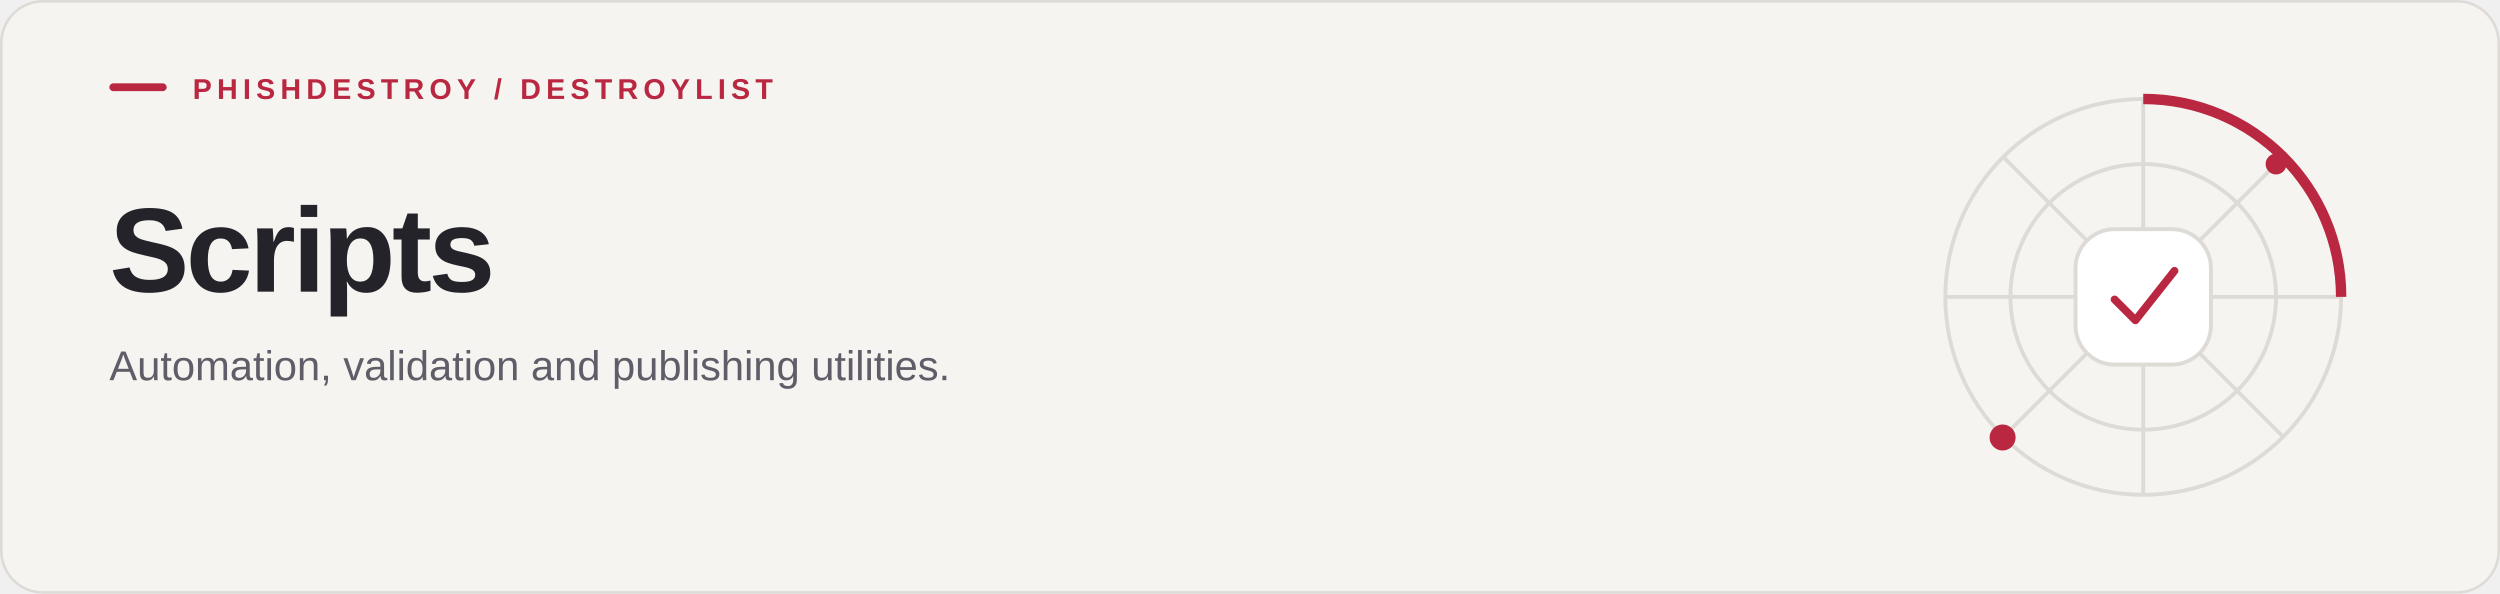
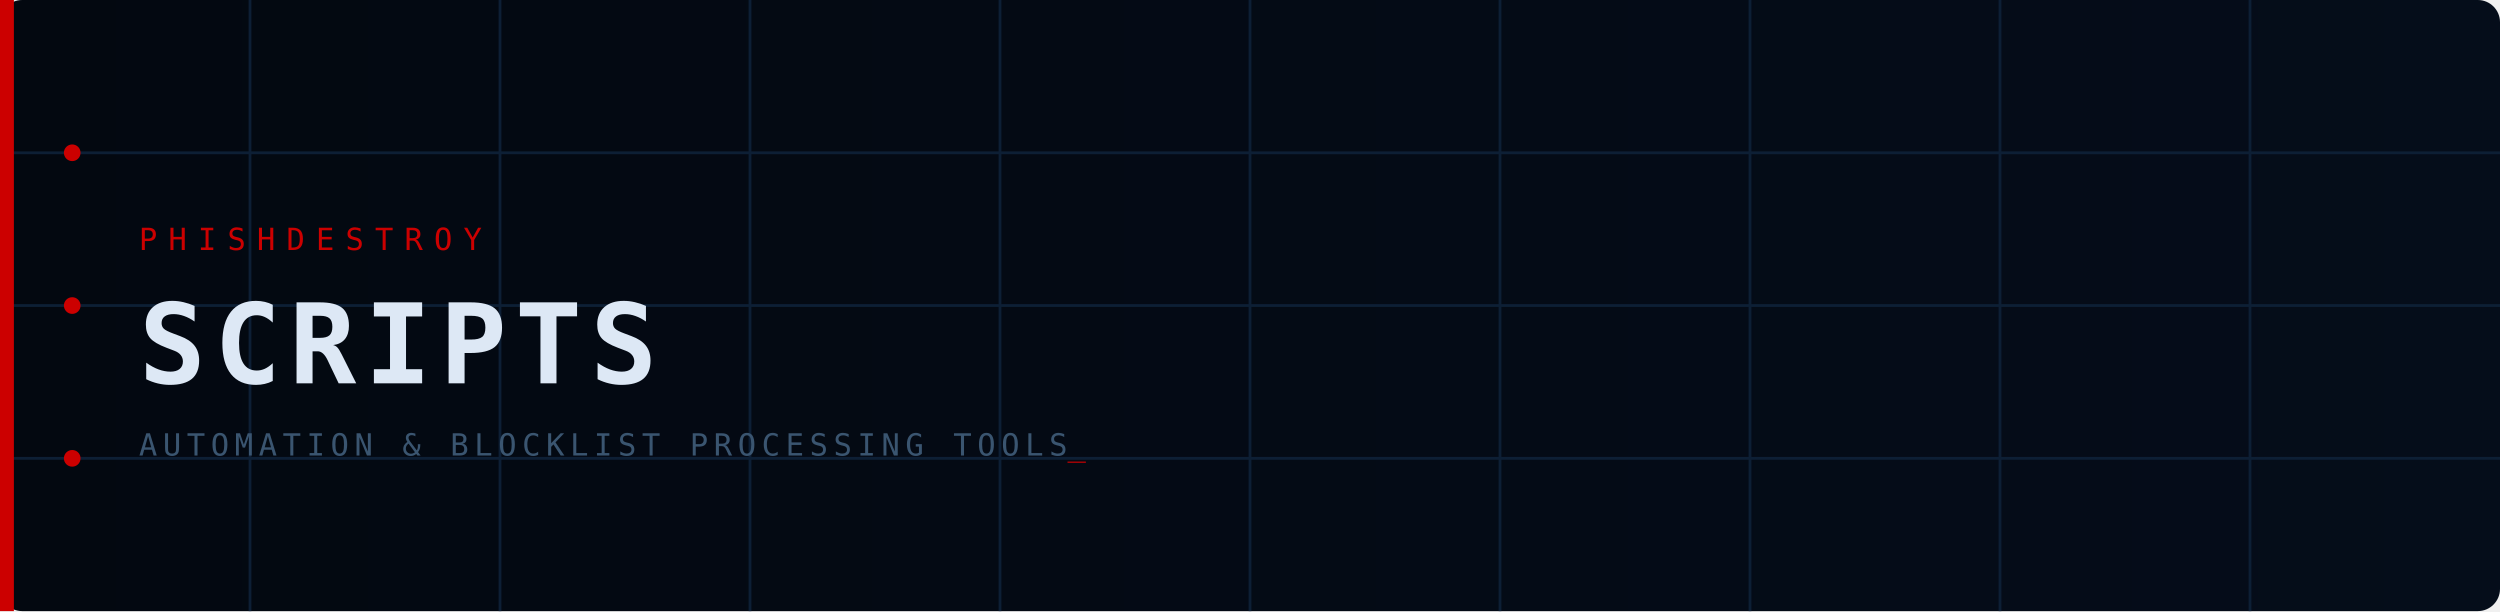
- <svg xmlns="http://www.w3.org/2000/svg" width="960" height="228" viewBox="0 0 960 228" role="img" aria-labelledby="title desc">
-   <style>
-     .bg{fill:#f6f4f1}.border,.line{stroke:#dedbd7}.title{fill:#25232a}.muted{fill:#615d68}.accent{stroke:#b92740}.label,.dot{fill:#b92740}.panel{fill:#fff;stroke:#dedbd7}
-     @media(prefers-color-scheme:dark){.bg{fill:#191b22}.border,.line{stroke:#363943}.title{fill:#f4f1ee}.muted{fill:#b9b7c1}.accent{stroke:#ef8496}.label,.dot{fill:#ef8496}.panel{fill:#242730;stroke:#464955}}
-   </style>
-   <rect class="bg border" x=".5" y=".5" width="959" height="227" rx="16" />
-   <rect class="dot" x="42" y="32" width="22" height="3" rx="1.5" />
-   <text class="label" x="74" y="38" font-family="Arial,Helvetica,sans-serif" font-size="11" font-weight="700" letter-spacing="2">PHISHDESTROY / DESTROYLIST</text>
-   <text class="title" x="42" y="112" font-family="Arial,Helvetica,sans-serif" font-size="46" font-weight="700" letter-spacing="-1.3">
-     <tspan x="42" dy="0">Scripts</tspan>
+ <svg xmlns="http://www.w3.org/2000/svg" viewBox="0 0 900 220" width="900" height="220">
+   <defs>
+     <style>
+       @keyframes fadein {
+         from { opacity: 0; transform: translateY(8px); }
+         to   { opacity: 1; transform: translateY(0);   }
+       }
+       @keyframes pulse {
+         0%, 100% { opacity: 1;   }
+         50%       { opacity: 0.2; }
+       }
+       @keyframes blink {
+         0%, 100% { opacity: 1; }
+         50%       { opacity: 0; }
+       }
+       @keyframes scanline {
+         0%   { transform: translateY(-20px); opacity: 0;   }
+         5%   {                               opacity: 0.4; }
+         95%  {                               opacity: 0.4; }
+         100% { transform: translateY(240px); opacity: 0;   }
+       }
+       @keyframes arc1 {
+         from { stroke-dashoffset: 566; }
+         to   { stroke-dashoffset: 0;   }
+       }
+       @keyframes arc2 {
+         from { stroke-dashoffset: 440; }
+         to   { stroke-dashoffset: 0;   }
+       }
+       @keyframes glow {
+         0%, 100% { opacity: 1;   }
+         50%       { opacity: 0.7; }
+       }
+ 
+       .lbl  { animation: fadein  0.7s ease  0.10s; }
+       .ttl  { animation: fadein  0.7s ease  0.30s; }
+       .sub  { animation: fadein  0.7s ease  0.55s; }
+       .d1   { animation: pulse  2.5s ease-in-out infinite 0.0s; }
+       .d2   { animation: pulse  2.5s ease-in-out infinite 0.8s; }
+       .d3   { animation: pulse  2.5s ease-in-out infinite 1.6s; }
+       .cur  { animation: blink  1.0s step-end   infinite;       }
+       .scan { animation: scanline 4s linear      infinite 1.0s; }
+       .a1   { animation: arc1   2.0s ease-out        0.20s; }
+       .a2   { animation: arc2   2.5s ease-out        0.50s; }
+       .bar  { animation: glow   3.0s ease-in-out infinite;      }
+     </style>
+     <linearGradient id="bg" x1="0" y1="0" x2="1" y2="0">
+       <stop offset="0%" stop-color="#030810" />
+       <stop offset="100%" stop-color="#050d1a" />
+     </linearGradient>
+     <linearGradient id="sg" x1="0" y1="0" x2="0" y2="1">
+       <stop offset="0%" stop-color="#fff" stop-opacity="0" />
+       <stop offset="50%" stop-color="#fff" stop-opacity="0.04" />
+       <stop offset="100%" stop-color="#fff" stop-opacity="0" />
+     </linearGradient>
+     <clipPath id="cp">
+       <rect width="900" height="220" rx="8" />
+     </clipPath>
+   </defs>
+   <rect width="900" height="220" rx="8" fill="url(#bg)" />
+   <g clip-path="url(#cp)" stroke="#0d1f35" stroke-width="1">
+     <line x1="90" y1="0" x2="90" y2="220" />
+     <line x1="180" y1="0" x2="180" y2="220" />
+     <line x1="270" y1="0" x2="270" y2="220" />
+     <line x1="360" y1="0" x2="360" y2="220" />
+     <line x1="450" y1="0" x2="450" y2="220" />
+     <line x1="540" y1="0" x2="540" y2="220" />
+     <line x1="630" y1="0" x2="630" y2="220" />
+     <line x1="720" y1="0" x2="720" y2="220" />
+     <line x1="810" y1="0" x2="810" y2="220" />
+     <line x1="0" y1="55" x2="900" y2="55" />
+     <line x1="0" y1="110" x2="900" y2="110" />
+     <line x1="0" y1="165" x2="900" y2="165" />
+   </g>
+   <g clip-path="url(#cp)">
+     <circle class="a1" cx="870" cy="110" r="90" fill="none" stroke="#CC0000" stroke-opacity="0.22" stroke-width="1.5" stroke-dasharray="566" stroke-dashoffset="566" />
+     <circle class="a2" cx="870" cy="110" r="65" fill="none" stroke="#CC0000" stroke-opacity="0.14" stroke-width="1" stroke-dasharray="440" stroke-dashoffset="440" />
+   </g>
+   <rect class="scan" x="0" y="-20" width="900" height="20" fill="url(#sg)" clip-path="url(#cp)" />
+   <rect class="bar" x="0" y="0" width="5" height="220" fill="#CC0000" />
+   <circle class="d1" cx="26" cy="55" r="3" fill="#CC0000" />
+   <circle class="d2" cx="26" cy="110" r="3" fill="#CC0000" />
+   <circle class="d3" cx="26" cy="165" r="3" fill="#CC0000" />
+   <text class="lbl" x="50" y="90" font-family="monospace" font-size="11" fill="#CC0000" letter-spacing="4">PHISHDESTROY</text>
+   <text class="ttl" x="50" y="138" font-family="monospace" font-size="40" font-weight="bold" fill="#dde8f5" letter-spacing="3">SCRIPTS</text>
+   <text class="sub" x="50" y="164" font-family="monospace" font-size="11" fill="#3a5570" letter-spacing="2">AUTOMATION &amp; BLOCKLIST PROCESSING TOOLS<tspan class="cur" fill="#CC0000">_</tspan>
  </text>
-   <text class="muted" x="42" y="146" font-family="Arial,Helvetica,sans-serif" font-size="16">Automation, validation and publishing utilities.</text>
-   <g fill="none" stroke-width="1.5">
-     <circle class="line" cx="823" cy="114" r="76" />
-     <circle class="line" cx="823" cy="114" r="51" />
-     <path class="line" d="M747 114h152M823 38v152M769 60l108 108M769 168l108-108" />
-     <path class="accent" d="M823 38a76 76 0 0 1 76 76" stroke-width="4" />
-     <rect class="panel" x="797" y="88" width="52" height="52" rx="15" />
-     <path class="accent" d="m812 115 8 8 15-19" stroke-width="3" stroke-linecap="round" stroke-linejoin="round" />
-     <circle class="dot" cx="769" cy="168" r="5" />
-     <circle class="dot" cx="874" cy="63" r="4" />
-   </g>
</svg>
